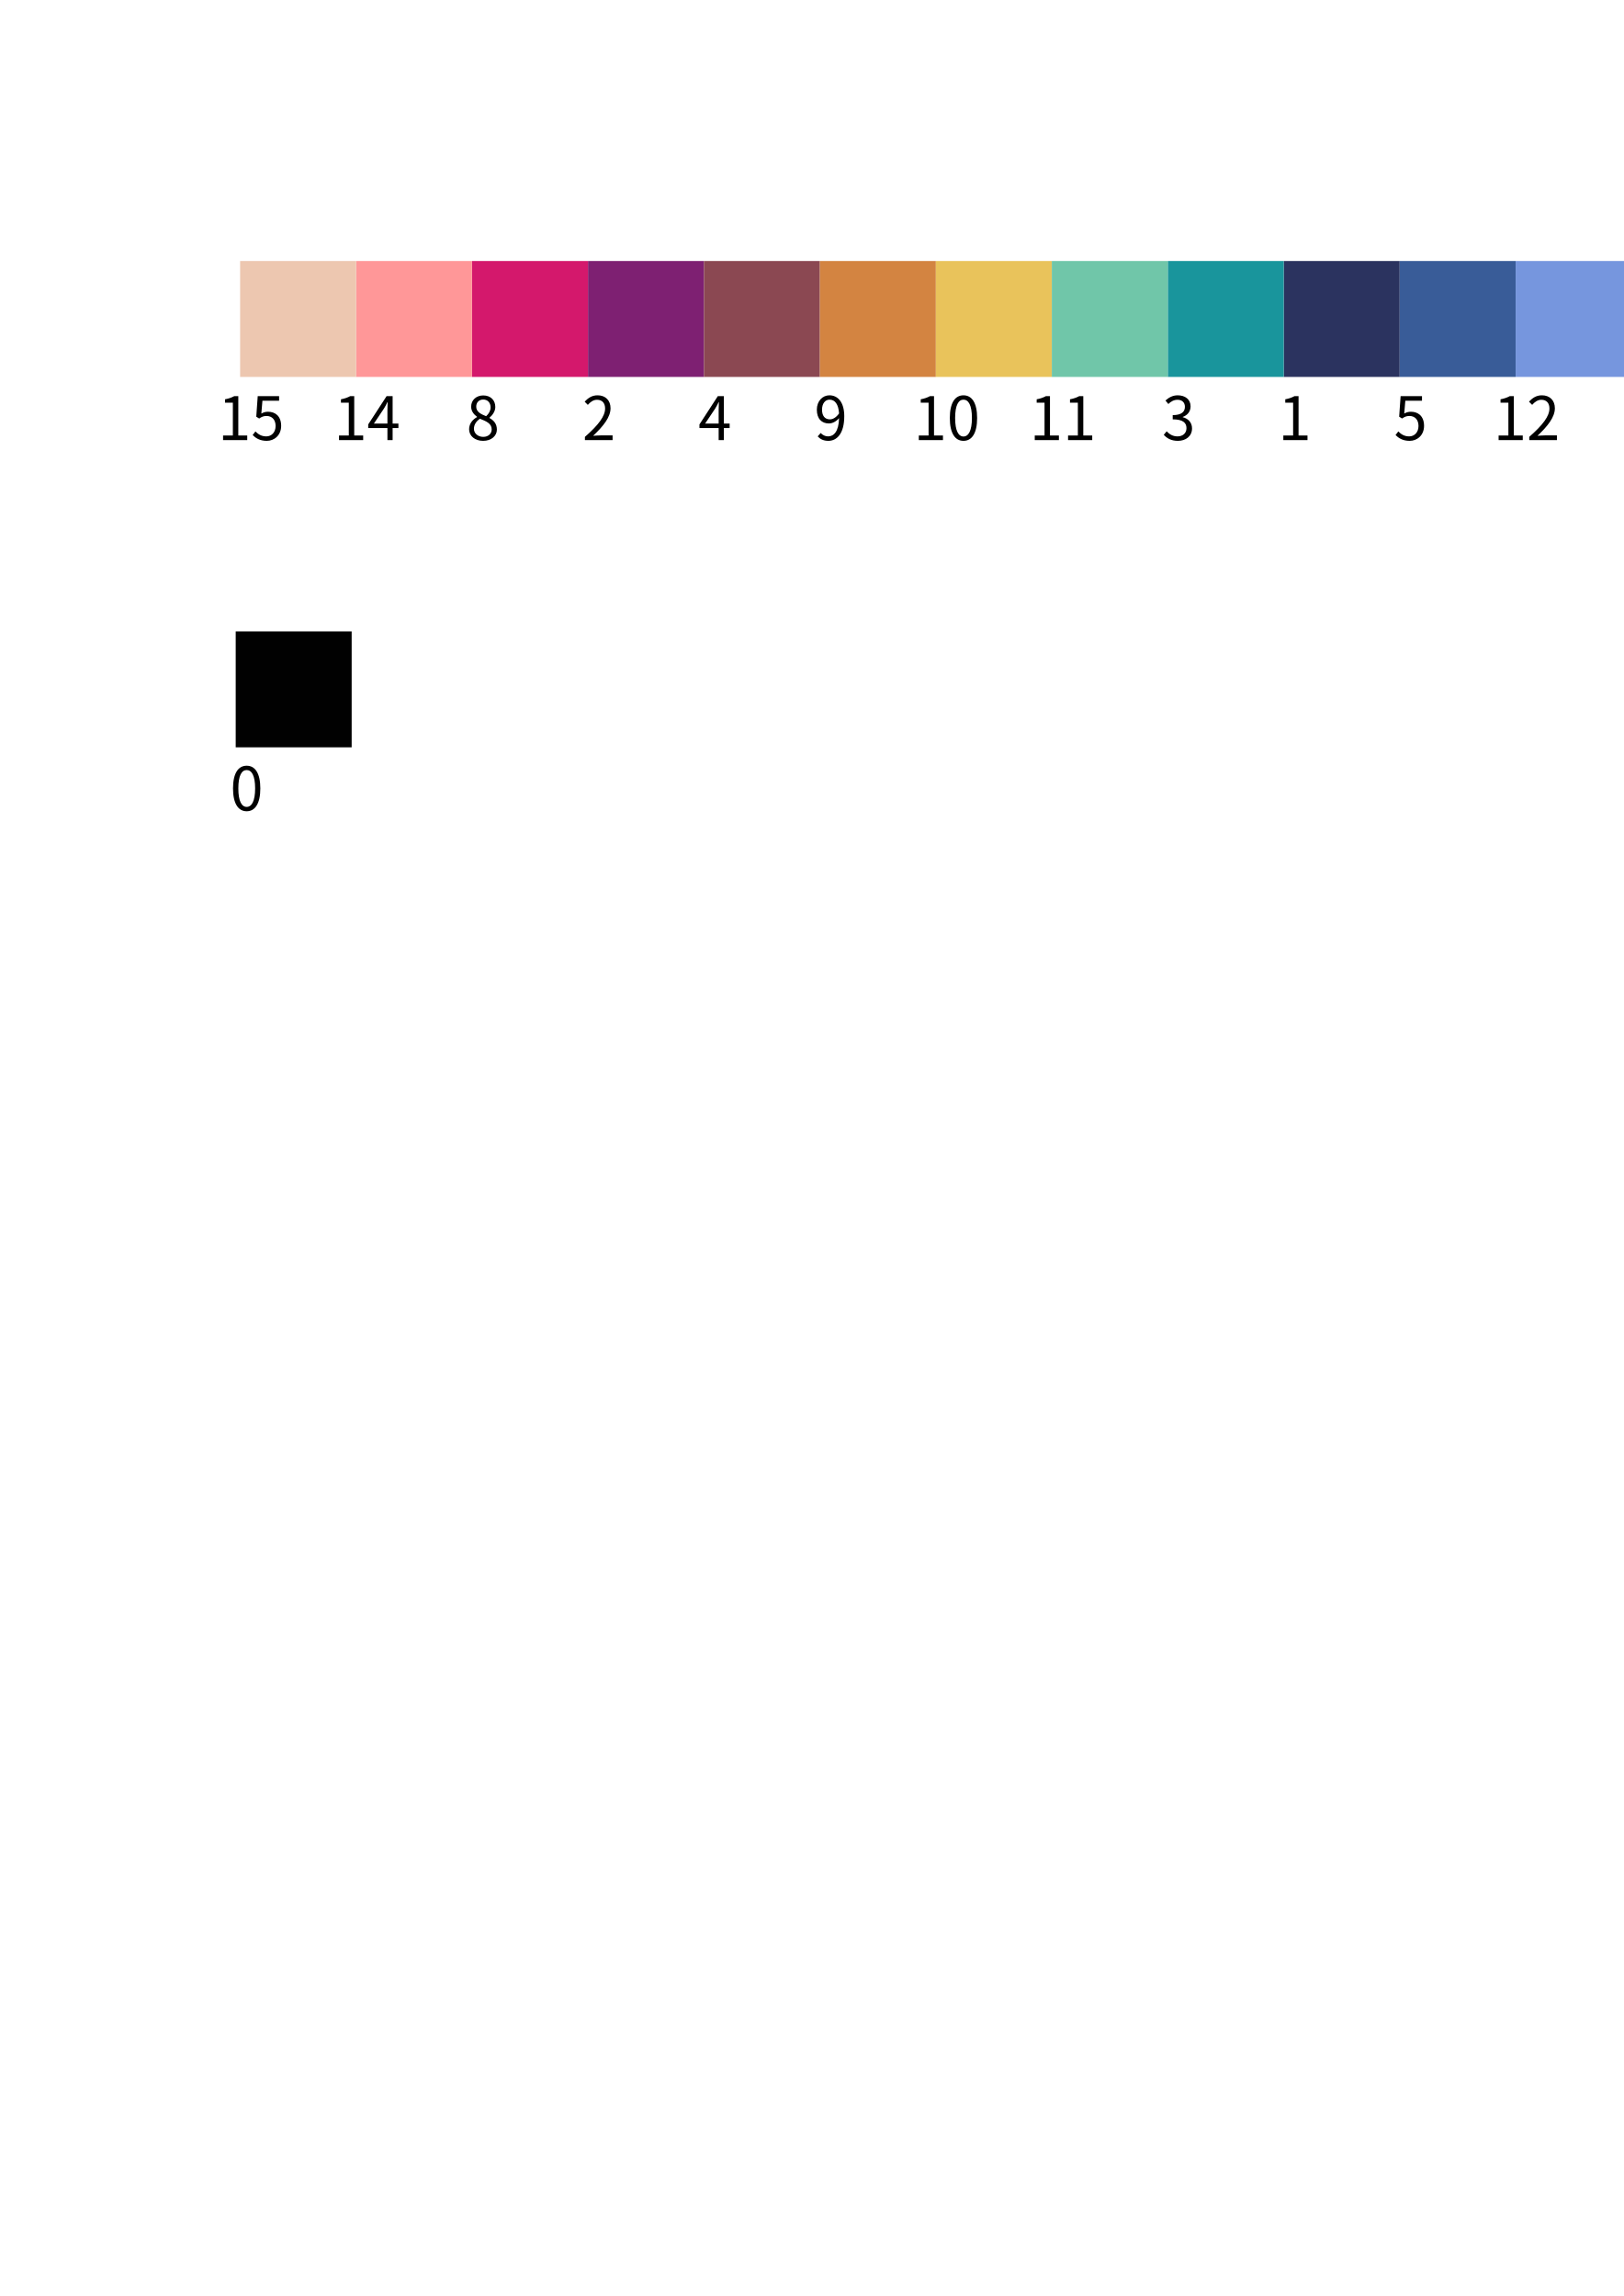
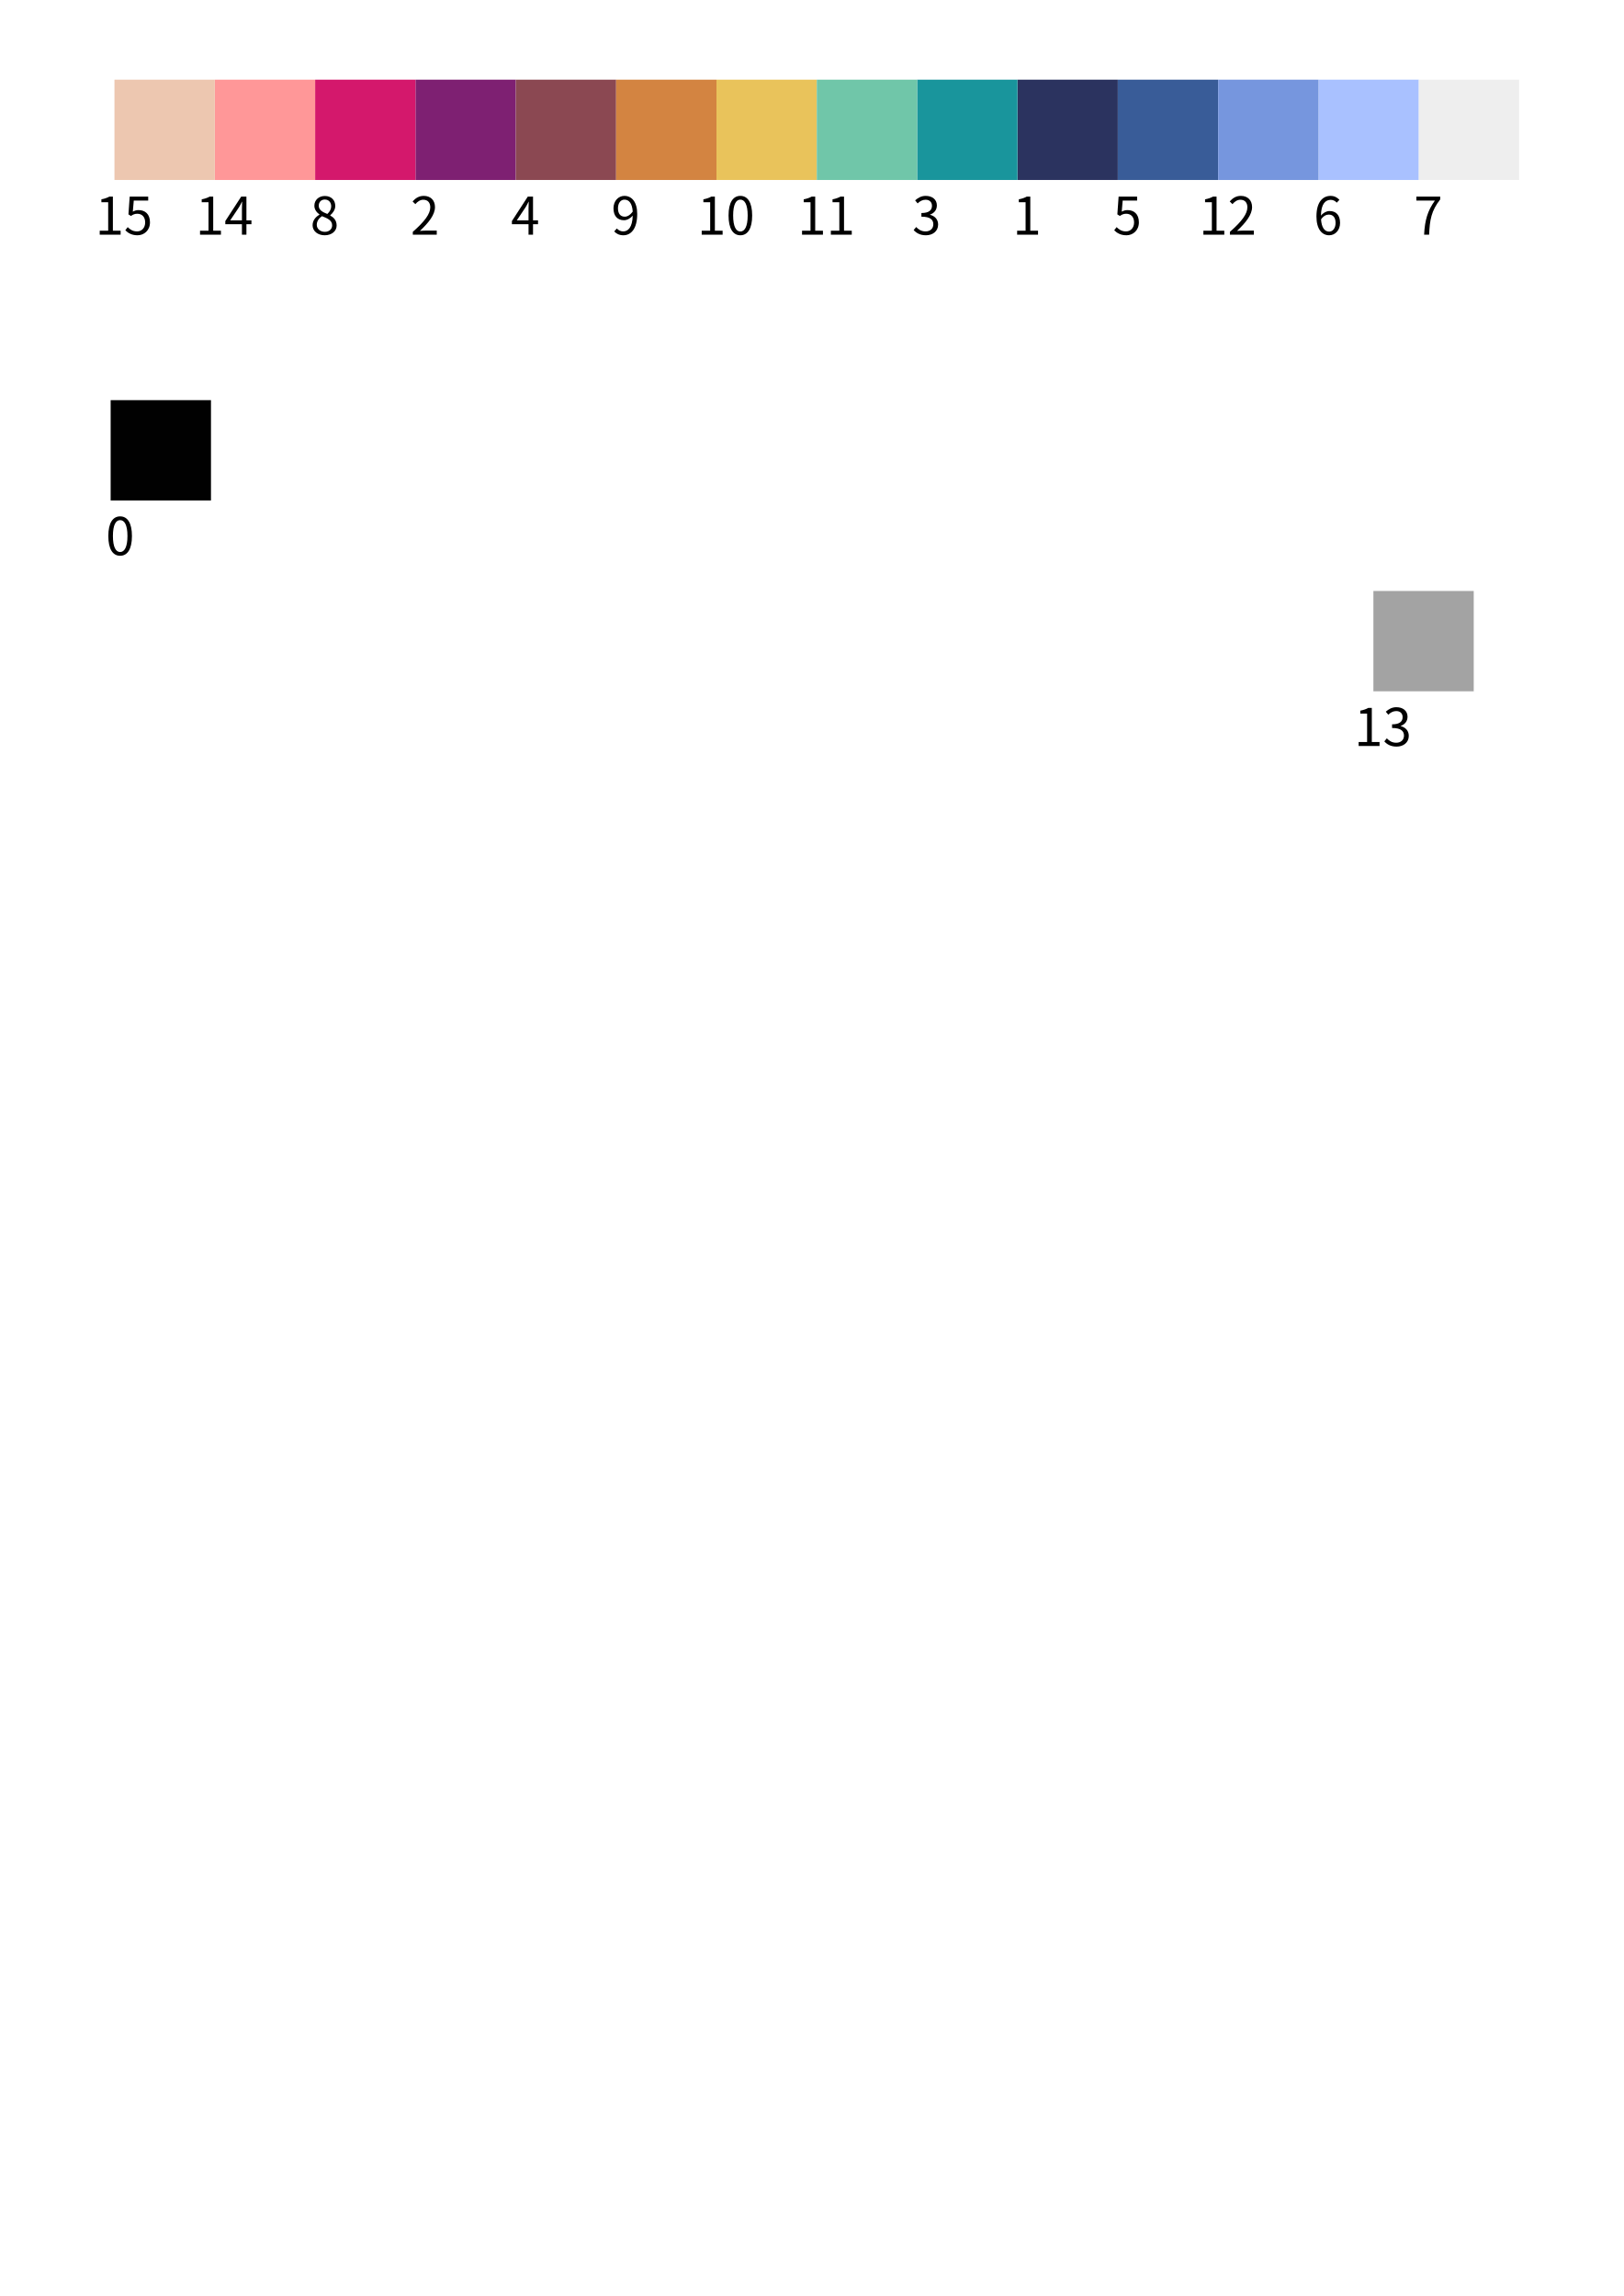
<svg xmlns="http://www.w3.org/2000/svg" width="210mm" height="297mm" viewBox="0 0 210 297" version="1.1" id="svg8">
  <defs id="defs2" />
  <g id="layer1">
-     <g id="g1066" transform="translate(23.59071,-16.27577)">
-       <rect style="fill:#010101;fill-opacity:1;stroke-width:0.078;stroke-linejoin:round;paint-order:stroke fill markers;stop-color:#000000" id="rect833" width="14.997" height="14.997" x="6.894" y="97.95" />
-       <text xml:space="preserve" style="font-size:7.761px;line-height:0;font-family:'Noto Sans CJK HK';-inkscape-font-specification:'Noto Sans CJK HK';text-align:center;text-decoration:none;text-decoration-line:none;text-decoration-color:#000000;text-anchor:middle;fill:#010101;fill-opacity:1;stroke-width:0.265;stroke-linejoin:round;paint-order:stroke fill markers;stop-color:#000000" x="14.393" y="121.121" id="text869">
-         <tspan id="tspan867" x="14.393" y="121.121" style="stroke-width:0.265">0</tspan>
+     <g id="g1066" transform="matrix(0.8652669,0,0,0.8652669,8.345326,-32.99101)" style="stroke-width:1.156">
+       <rect style="fill:#010101;fill-opacity:1;stroke-width:0.09;stroke-linejoin:round;paint-order:stroke fill markers;stop-color:#000000" id="rect833" width="14.997" height="14.997" x="6.894" y="97.95" />
+       <text xml:space="preserve" style="font-size:7.761px;line-height:0;font-family:'Noto Sans CJK HK';-inkscape-font-specification:'Noto Sans CJK HK';text-align:center;text-decoration:none;text-decoration-line:none;text-decoration-color:#000000;text-anchor:middle;fill:#010101;fill-opacity:1;stroke-width:0.306;stroke-linejoin:round;paint-order:stroke fill markers;stop-color:#000000" x="14.393" y="121.121" id="text869">
+         <tspan id="tspan867" x="14.393" y="121.121" style="stroke-width:0.306">0</tspan>
      </text>
    </g>
-     <g id="g1061" transform="translate(144.1388,-64.18869)">
-       <rect style="fill:#2b335f;fill-opacity:1;stroke-width:0.078;stroke-linejoin:round;paint-order:stroke fill markers;stop-color:#000000" id="rect871" width="14.997" height="14.997" x="21.892" y="97.95" />
-       <text xml:space="preserve" style="font-size:7.761px;line-height:0;font-family:'Noto Sans CJK HK';-inkscape-font-specification:'Noto Sans CJK HK';text-align:center;text-decoration:none;text-decoration-line:none;text-decoration-color:#000000;text-anchor:middle;fill:#010101;fill-opacity:1;stroke-width:0.265;stroke-linejoin:round;paint-order:stroke fill markers;stop-color:#000000" x="29.39" y="121.121" id="text875">
-         <tspan id="tspan873" x="29.39" y="121.121" style="stroke-width:0.265">1</tspan>
+     <g id="g1061" transform="matrix(0.8652669,0,0,0.8652669,112.6516,-74.44847)" style="stroke-width:1.156">
+       <rect style="fill:#2b335f;fill-opacity:1;stroke-width:0.09;stroke-linejoin:round;paint-order:stroke fill markers;stop-color:#000000" id="rect871" width="14.997" height="14.997" x="21.892" y="97.95" />
+       <text xml:space="preserve" style="font-size:7.761px;line-height:0;font-family:'Noto Sans CJK HK';-inkscape-font-specification:'Noto Sans CJK HK';text-align:center;text-decoration:none;text-decoration-line:none;text-decoration-color:#000000;text-anchor:middle;fill:#010101;fill-opacity:1;stroke-width:0.306;stroke-linejoin:round;paint-order:stroke fill markers;stop-color:#000000" x="29.39" y="121.121" id="text875">
+         <tspan id="tspan873" x="29.39" y="121.121" style="stroke-width:0.306">1</tspan>
      </text>
    </g>
-     <g id="g1056" transform="translate(39.15834,-64.18869)">
-       <rect style="fill:#7e2072;fill-opacity:1;stroke-width:0.078;stroke-linejoin:round;paint-order:stroke fill markers;stop-color:#000000" id="rect877" width="14.997" height="14.997" x="36.889" y="97.95" />
-       <text xml:space="preserve" style="font-size:7.761px;line-height:0;font-family:'Noto Sans CJK HK';-inkscape-font-specification:'Noto Sans CJK HK';text-align:center;text-decoration:none;text-decoration-line:none;text-decoration-color:#000000;text-anchor:middle;fill:#010101;fill-opacity:1;stroke-width:0.265;stroke-linejoin:round;paint-order:stroke fill markers;stop-color:#000000" x="44.387" y="121.121" id="text881">
-         <tspan id="tspan879" x="44.387" y="121.121" style="stroke-width:0.265">2</tspan>
+     <g id="g1056" transform="matrix(0.8652669,0,0,0.8652669,21.81548,-74.44847)" style="stroke-width:1.156">
+       <rect style="fill:#7e2072;fill-opacity:1;stroke-width:0.09;stroke-linejoin:round;paint-order:stroke fill markers;stop-color:#000000" id="rect877" width="14.997" height="14.997" x="36.889" y="97.95" />
+       <text xml:space="preserve" style="font-size:7.761px;line-height:0;font-family:'Noto Sans CJK HK';-inkscape-font-specification:'Noto Sans CJK HK';text-align:center;text-decoration:none;text-decoration-line:none;text-decoration-color:#000000;text-anchor:middle;fill:#010101;fill-opacity:1;stroke-width:0.306;stroke-linejoin:round;paint-order:stroke fill markers;stop-color:#000000" x="44.387" y="121.121" id="text881">
+         <tspan id="tspan879" x="44.387" y="121.121" style="stroke-width:0.306">2</tspan>
      </text>
    </g>
-     <g id="g1051" transform="translate(99.14718,-64.18869)">
-       <rect style="fill:#19959c;fill-opacity:1;stroke-width:0.078;stroke-linejoin:round;paint-order:stroke fill markers;stop-color:#000000" id="rect883" width="14.997" height="14.997" x="51.886" y="97.95" />
-       <text xml:space="preserve" style="font-size:7.761px;line-height:0;font-family:'Noto Sans CJK HK';-inkscape-font-specification:'Noto Sans CJK HK';text-align:center;text-decoration:none;text-decoration-line:none;text-decoration-color:#000000;text-anchor:middle;fill:#010101;fill-opacity:1;stroke-width:0.265;stroke-linejoin:round;paint-order:stroke fill markers;stop-color:#000000" x="59.385" y="121.121" id="text887">
-         <tspan id="tspan885" x="59.385" y="121.121" style="stroke-width:0.265">3</tspan>
+     <g id="g1051" transform="matrix(0.8652669,0,0,0.8652669,73.72184,-74.44847)" style="stroke-width:1.156">
+       <rect style="fill:#19959c;fill-opacity:1;stroke-width:0.09;stroke-linejoin:round;paint-order:stroke fill markers;stop-color:#000000" id="rect883" width="14.997" height="14.997" x="51.886" y="97.95" />
+       <text xml:space="preserve" style="font-size:7.761px;line-height:0;font-family:'Noto Sans CJK HK';-inkscape-font-specification:'Noto Sans CJK HK';text-align:center;text-decoration:none;text-decoration-line:none;text-decoration-color:#000000;text-anchor:middle;fill:#010101;fill-opacity:1;stroke-width:0.306;stroke-linejoin:round;paint-order:stroke fill markers;stop-color:#000000" x="59.385" y="121.121" id="text887">
+         <tspan id="tspan885" x="59.385" y="121.121" style="stroke-width:0.306">3</tspan>
      </text>
    </g>
-     <g id="g1037" transform="translate(24.16114,-64.18869)">
-       <rect style="fill:#8b4852;fill-opacity:1;stroke-width:0.078;stroke-linejoin:round;paint-order:stroke fill markers;stop-color:#000000" id="rect889" width="14.997" height="14.997" x="66.883" y="97.95" />
-       <text xml:space="preserve" style="font-size:7.761px;line-height:0;font-family:'Noto Sans CJK HK';-inkscape-font-specification:'Noto Sans CJK HK';text-align:center;text-decoration:none;text-decoration-line:none;text-decoration-color:#000000;text-anchor:middle;fill:#010101;fill-opacity:1;stroke-width:0.265;stroke-linejoin:round;paint-order:stroke fill markers;stop-color:#000000" x="74.382" y="121.121" id="text893">
-         <tspan id="tspan891" x="74.382" y="121.121" style="stroke-width:0.265">4</tspan>
+     <g id="g1037" transform="matrix(0.8652669,0,0,0.8652669,8.838897,-74.44847)" style="stroke-width:1.156">
+       <rect style="fill:#8b4852;fill-opacity:1;stroke-width:0.09;stroke-linejoin:round;paint-order:stroke fill markers;stop-color:#000000" id="rect889" width="14.997" height="14.997" x="66.883" y="97.95" />
+       <text xml:space="preserve" style="font-size:7.761px;line-height:0;font-family:'Noto Sans CJK HK';-inkscape-font-specification:'Noto Sans CJK HK';text-align:center;text-decoration:none;text-decoration-line:none;text-decoration-color:#000000;text-anchor:middle;fill:#010101;fill-opacity:1;stroke-width:0.306;stroke-linejoin:round;paint-order:stroke fill markers;stop-color:#000000" x="74.382" y="121.121" id="text893">
+         <tspan id="tspan891" x="74.382" y="121.121" style="stroke-width:0.306">4</tspan>
      </text>
    </g>
-     <g id="g1032" transform="translate(99.14717,-64.18869)">
-       <rect style="fill:#395c98;fill-opacity:1;stroke-width:0.078;stroke-linejoin:round;paint-order:stroke fill markers;stop-color:#000000" id="rect895" width="14.997" height="14.997" x="81.88" y="97.95" />
-       <text xml:space="preserve" style="font-size:7.761px;line-height:0;font-family:'Noto Sans CJK HK';-inkscape-font-specification:'Noto Sans CJK HK';text-align:center;text-decoration:none;text-decoration-line:none;text-decoration-color:#000000;text-anchor:middle;fill:#010101;fill-opacity:1;stroke-width:0.265;stroke-linejoin:round;paint-order:stroke fill markers;stop-color:#000000" x="89.379" y="121.121" id="text899">
-         <tspan id="tspan897" x="89.379" y="121.121" style="stroke-width:0.265">5</tspan>
+     <g id="g1032" transform="matrix(0.8652669,0,0,0.8652669,73.72183,-74.44847)" style="stroke-width:1.156">
+       <rect style="fill:#395c98;fill-opacity:1;stroke-width:0.09;stroke-linejoin:round;paint-order:stroke fill markers;stop-color:#000000" id="rect895" width="14.997" height="14.997" x="81.88" y="97.95" />
+       <text xml:space="preserve" style="font-size:7.761px;line-height:0;font-family:'Noto Sans CJK HK';-inkscape-font-specification:'Noto Sans CJK HK';text-align:center;text-decoration:none;text-decoration-line:none;text-decoration-color:#000000;text-anchor:middle;fill:#010101;fill-opacity:1;stroke-width:0.306;stroke-linejoin:round;paint-order:stroke fill markers;stop-color:#000000" x="89.379" y="121.121" id="text899">
+         <tspan id="tspan897" x="89.379" y="121.121" style="stroke-width:0.306">5</tspan>
      </text>
    </g>
-     <g id="g1027" transform="translate(114.1444,-64.18869)">
-       <rect style="fill:#a9c1ff;fill-opacity:1;stroke-width:0.078;stroke-linejoin:round;paint-order:stroke fill markers;stop-color:#000000" id="rect901" width="14.997" height="14.997" x="96.878" y="97.95" />
-       <text xml:space="preserve" style="font-size:7.761px;line-height:0;font-family:'Noto Sans CJK HK';-inkscape-font-specification:'Noto Sans CJK HK';text-align:center;text-decoration:none;text-decoration-line:none;text-decoration-color:#000000;text-anchor:middle;fill:#010101;fill-opacity:1;stroke-width:0.265;stroke-linejoin:round;paint-order:stroke fill markers;stop-color:#000000" x="104.376" y="121.121" id="text905">
-         <tspan id="tspan903" x="104.376" y="121.121" style="stroke-width:0.265">6</tspan>
+     <g id="g1027" transform="matrix(0.8652669,0,0,0.8652669,86.69842,-74.44847)" style="stroke-width:1.156">
+       <rect style="fill:#a9c1ff;fill-opacity:1;stroke-width:0.09;stroke-linejoin:round;paint-order:stroke fill markers;stop-color:#000000" id="rect901" width="14.997" height="14.997" x="96.878" y="97.95" />
+       <text xml:space="preserve" style="font-size:7.761px;line-height:0;font-family:'Noto Sans CJK HK';-inkscape-font-specification:'Noto Sans CJK HK';text-align:center;text-decoration:none;text-decoration-line:none;text-decoration-color:#000000;text-anchor:middle;fill:#010101;fill-opacity:1;stroke-width:0.306;stroke-linejoin:round;paint-order:stroke fill markers;stop-color:#000000" x="104.376" y="121.121" id="text905">
+         <tspan id="tspan903" x="104.376" y="121.121" style="stroke-width:0.306">6</tspan>
      </text>
    </g>
-     <g id="g1022" transform="translate(114.1444,-64.18869)">
-       <rect style="fill:#eeeeee;fill-opacity:1;stroke-width:0.078;stroke-linejoin:round;paint-order:stroke fill markers;stop-color:#000000" id="rect907" width="14.997" height="14.997" x="111.875" y="97.95" />
-       <text xml:space="preserve" style="font-size:7.761px;line-height:0;font-family:'Noto Sans CJK HK';-inkscape-font-specification:'Noto Sans CJK HK';text-align:center;text-decoration:none;text-decoration-line:none;text-decoration-color:#000000;text-anchor:middle;fill:#010101;fill-opacity:1;stroke-width:0.265;stroke-linejoin:round;paint-order:stroke fill markers;stop-color:#000000" x="119.373" y="121.121" id="text911">
-         <tspan id="tspan909" x="119.373" y="121.121" style="stroke-width:0.265">7</tspan>
+     <g id="g1022" transform="matrix(0.8652669,0,0,0.8652669,86.69842,-74.44847)" style="stroke-width:1.156">
+       <rect style="fill:#eeeeee;fill-opacity:1;stroke-width:0.09;stroke-linejoin:round;paint-order:stroke fill markers;stop-color:#000000" id="rect907" width="14.997" height="14.997" x="111.875" y="97.95" />
+       <text xml:space="preserve" style="font-size:7.761px;line-height:0;font-family:'Noto Sans CJK HK';-inkscape-font-specification:'Noto Sans CJK HK';text-align:center;text-decoration:none;text-decoration-line:none;text-decoration-color:#000000;text-anchor:middle;fill:#010101;fill-opacity:1;stroke-width:0.306;stroke-linejoin:round;paint-order:stroke fill markers;stop-color:#000000" x="119.373" y="121.121" id="text911">
+         <tspan id="tspan909" x="119.373" y="121.121" style="stroke-width:0.306">7</tspan>
      </text>
    </g>
-     <g id="g1017" transform="translate(-65.82211,-64.18869)">
-       <rect style="fill:#d4186c;fill-opacity:1;stroke-width:0.078;stroke-linejoin:round;paint-order:stroke fill markers;stop-color:#000000" id="rect913" width="14.997" height="14.997" x="126.872" y="97.95" />
-       <text xml:space="preserve" style="font-size:7.761px;line-height:0;font-family:'Noto Sans CJK HK';-inkscape-font-specification:'Noto Sans CJK HK';text-align:center;text-decoration:none;text-decoration-line:none;text-decoration-color:#000000;text-anchor:middle;fill:#010101;fill-opacity:1;stroke-width:0.265;stroke-linejoin:round;paint-order:stroke fill markers;stop-color:#000000" x="134.371" y="121.121" id="text917">
-         <tspan id="tspan915" x="134.371" y="121.121" style="stroke-width:0.265">8</tspan>
+     <g id="g1017" transform="matrix(0.8652669,0,0,0.8652669,-69.02063,-74.44847)" style="stroke-width:1.156">
+       <rect style="fill:#d4186c;fill-opacity:1;stroke-width:0.09;stroke-linejoin:round;paint-order:stroke fill markers;stop-color:#000000" id="rect913" width="14.997" height="14.997" x="126.872" y="97.95" />
+       <text xml:space="preserve" style="font-size:7.761px;line-height:0;font-family:'Noto Sans CJK HK';-inkscape-font-specification:'Noto Sans CJK HK';text-align:center;text-decoration:none;text-decoration-line:none;text-decoration-color:#000000;text-anchor:middle;fill:#010101;fill-opacity:1;stroke-width:0.306;stroke-linejoin:round;paint-order:stroke fill markers;stop-color:#000000" x="134.371" y="121.121" id="text917">
+         <tspan id="tspan915" x="134.371" y="121.121" style="stroke-width:0.306">8</tspan>
      </text>
    </g>
-     <g id="g1012" transform="translate(-35.82769,-64.18869)">
-       <rect style="fill:#d38441;fill-opacity:1;stroke-width:0.078;stroke-linejoin:round;paint-order:stroke fill markers;stop-color:#000000" id="rect919" width="14.997" height="14.997" x="141.869" y="97.95" />
-       <text xml:space="preserve" style="font-size:7.761px;line-height:0;font-family:'Noto Sans CJK HK';-inkscape-font-specification:'Noto Sans CJK HK';text-align:center;text-decoration:none;text-decoration-line:none;text-decoration-color:#000000;text-anchor:middle;fill:#010101;fill-opacity:1;stroke-width:0.265;stroke-linejoin:round;paint-order:stroke fill markers;stop-color:#000000" x="149.368" y="121.121" id="text923">
-         <tspan id="tspan921" x="149.368" y="121.121" style="stroke-width:0.265">9</tspan>
+     <g id="g1012" transform="matrix(0.8652669,0,0,0.8652669,-43.06745,-74.44847)" style="stroke-width:1.156">
+       <rect style="fill:#d38441;fill-opacity:1;stroke-width:0.09;stroke-linejoin:round;paint-order:stroke fill markers;stop-color:#000000" id="rect919" width="14.997" height="14.997" x="141.869" y="97.95" />
+       <text xml:space="preserve" style="font-size:7.761px;line-height:0;font-family:'Noto Sans CJK HK';-inkscape-font-specification:'Noto Sans CJK HK';text-align:center;text-decoration:none;text-decoration-line:none;text-decoration-color:#000000;text-anchor:middle;fill:#010101;fill-opacity:1;stroke-width:0.306;stroke-linejoin:round;paint-order:stroke fill markers;stop-color:#000000" x="149.368" y="121.121" id="text923">
+         <tspan id="tspan921" x="149.368" y="121.121" style="stroke-width:0.306">9</tspan>
      </text>
    </g>
-     <g id="g1007" transform="translate(-35.82769,-64.18869)">
-       <rect style="fill:#e9c35b;fill-opacity:1;stroke-width:0.078;stroke-linejoin:round;paint-order:stroke fill markers;stop-color:#000000" id="rect925" width="14.997" height="14.997" x="156.866" y="97.95" />
-       <text xml:space="preserve" style="font-size:7.761px;line-height:0;font-family:'Noto Sans CJK HK';-inkscape-font-specification:'Noto Sans CJK HK';text-align:center;text-decoration:none;text-decoration-line:none;text-decoration-color:#000000;text-anchor:middle;fill:#010101;fill-opacity:1;stroke-width:0.265;stroke-linejoin:round;paint-order:stroke fill markers;stop-color:#000000" x="164.365" y="121.121" id="text929">
-         <tspan id="tspan927" x="164.365" y="121.121" style="stroke-width:0.265">10</tspan>
+     <g id="g1007" transform="matrix(0.8652669,0,0,0.8652669,-43.06745,-74.44847)" style="stroke-width:1.156">
+       <rect style="fill:#e9c35b;fill-opacity:1;stroke-width:0.09;stroke-linejoin:round;paint-order:stroke fill markers;stop-color:#000000" id="rect925" width="14.997" height="14.997" x="156.866" y="97.95" />
+       <text xml:space="preserve" style="font-size:7.761px;line-height:0;font-family:'Noto Sans CJK HK';-inkscape-font-specification:'Noto Sans CJK HK';text-align:center;text-decoration:none;text-decoration-line:none;text-decoration-color:#000000;text-anchor:middle;fill:#010101;fill-opacity:1;stroke-width:0.306;stroke-linejoin:round;paint-order:stroke fill markers;stop-color:#000000" x="164.365" y="121.121" id="text929">
+         <tspan id="tspan927" x="164.365" y="121.121" style="stroke-width:0.306">10</tspan>
      </text>
    </g>
-     <g id="g1002" transform="translate(-35.82769,-64.18869)">
-       <rect style="fill:#70c6a9;fill-opacity:1;stroke-width:0.078;stroke-linejoin:round;paint-order:stroke fill markers;stop-color:#000000" id="rect931" width="14.997" height="14.997" x="171.864" y="97.95" />
-       <text xml:space="preserve" style="font-size:7.761px;line-height:0;font-family:'Noto Sans CJK HK';-inkscape-font-specification:'Noto Sans CJK HK';text-align:center;text-decoration:none;text-decoration-line:none;text-decoration-color:#000000;text-anchor:middle;fill:#010101;fill-opacity:1;stroke-width:0.265;stroke-linejoin:round;paint-order:stroke fill markers;stop-color:#000000" x="179.362" y="121.121" id="text935">
-         <tspan id="tspan933" x="179.362" y="121.121" style="stroke-width:0.265">11</tspan>
+     <g id="g1002" transform="matrix(0.8652669,0,0,0.8652669,-43.06745,-74.44847)" style="stroke-width:1.156">
+       <rect style="fill:#70c6a9;fill-opacity:1;stroke-width:0.09;stroke-linejoin:round;paint-order:stroke fill markers;stop-color:#000000" id="rect931" width="14.997" height="14.997" x="171.864" y="97.95" />
+       <text xml:space="preserve" style="font-size:7.761px;line-height:0;font-family:'Noto Sans CJK HK';-inkscape-font-specification:'Noto Sans CJK HK';text-align:center;text-decoration:none;text-decoration-line:none;text-decoration-color:#000000;text-anchor:middle;fill:#010101;fill-opacity:1;stroke-width:0.306;stroke-linejoin:round;paint-order:stroke fill markers;stop-color:#000000" x="179.362" y="121.121" id="text935">
+         <tspan id="tspan933" x="179.362" y="121.121" style="stroke-width:0.306">11</tspan>
      </text>
    </g>
-     <g id="g997" transform="translate(9.163924,-64.18869)">
-       <rect style="fill:#7696de;fill-opacity:1;stroke-width:0.078;stroke-linejoin:round;paint-order:stroke fill markers;stop-color:#000000" id="rect937" width="14.997" height="14.997" x="186.861" y="97.95" />
-       <text xml:space="preserve" style="font-size:7.761px;line-height:0;font-family:'Noto Sans CJK HK';-inkscape-font-specification:'Noto Sans CJK HK';text-align:center;text-decoration:none;text-decoration-line:none;text-decoration-color:#000000;text-anchor:middle;fill:#010101;fill-opacity:1;stroke-width:0.265;stroke-linejoin:round;paint-order:stroke fill markers;stop-color:#000000" x="194.359" y="121.121" id="text941">
-         <tspan id="tspan939" x="194.359" y="121.121" style="stroke-width:0.265">12</tspan>
+     <g id="g997" transform="matrix(0.8652669,0,0,0.8652669,-4.137695,-74.44847)" style="stroke-width:1.156">
+       <rect style="fill:#7696de;fill-opacity:1;stroke-width:0.09;stroke-linejoin:round;paint-order:stroke fill markers;stop-color:#000000" id="rect937" width="14.997" height="14.997" x="186.861" y="97.95" />
+       <text xml:space="preserve" style="font-size:7.761px;line-height:0;font-family:'Noto Sans CJK HK';-inkscape-font-specification:'Noto Sans CJK HK';text-align:center;text-decoration:none;text-decoration-line:none;text-decoration-color:#000000;text-anchor:middle;fill:#010101;fill-opacity:1;stroke-width:0.306;stroke-linejoin:round;paint-order:stroke fill markers;stop-color:#000000" x="194.359" y="121.121" id="text941">
+         <tspan id="tspan939" x="194.359" y="121.121" style="stroke-width:0.306">12</tspan>
      </text>
    </g>
-     <g id="g992" transform="translate(17.373,12.25255)">
-       <rect style="fill:#a3a3a3;fill-opacity:1;stroke-width:0.078;stroke-linejoin:round;paint-order:stroke fill markers;stop-color:#000000" id="rect943" width="14.997" height="14.997" x="201.858" y="97.95" />
-       <text xml:space="preserve" style="font-size:7.761px;line-height:0;font-family:'Noto Sans CJK HK';-inkscape-font-specification:'Noto Sans CJK HK';text-align:center;text-decoration:none;text-decoration-line:none;text-decoration-color:#000000;text-anchor:middle;fill:#010101;fill-opacity:1;stroke-width:0.265;stroke-linejoin:round;paint-order:stroke fill markers;stop-color:#000000" x="209.357" y="121.121" id="text947">
-         <tspan id="tspan945" x="209.357" y="121.121" style="stroke-width:0.265">13</tspan>
+     <g id="g992" transform="matrix(0.8652669,0,0,0.8652669,2.965349,-8.306403)" style="stroke-width:1.156">
+       <rect style="fill:#a3a3a3;fill-opacity:1;stroke-width:0.09;stroke-linejoin:round;paint-order:stroke fill markers;stop-color:#000000" id="rect943" width="14.997" height="14.997" x="201.858" y="97.95" />
+       <text xml:space="preserve" style="font-size:7.761px;line-height:0;font-family:'Noto Sans CJK HK';-inkscape-font-specification:'Noto Sans CJK HK';text-align:center;text-decoration:none;text-decoration-line:none;text-decoration-color:#000000;text-anchor:middle;fill:#010101;fill-opacity:1;stroke-width:0.306;stroke-linejoin:round;paint-order:stroke fill markers;stop-color:#000000" x="209.357" y="121.121" id="text947">
+         <tspan id="tspan945" x="209.357" y="121.121" style="stroke-width:0.306">13</tspan>
      </text>
    </g>
-     <g id="g987" transform="translate(-170.8026,-64.18869)">
-       <rect style="fill:#ff9798;fill-opacity:1;stroke-width:0.078;stroke-linejoin:round;paint-order:stroke fill markers;stop-color:#000000" id="rect949" width="14.997" height="14.997" x="216.855" y="97.95" />
-       <text xml:space="preserve" style="font-size:7.761px;line-height:0;font-family:'Noto Sans CJK HK';-inkscape-font-specification:'Noto Sans CJK HK';text-align:center;text-decoration:none;text-decoration-line:none;text-decoration-color:#000000;text-anchor:middle;fill:#010101;fill-opacity:1;stroke-width:0.265;stroke-linejoin:round;paint-order:stroke fill markers;stop-color:#000000" x="224.354" y="121.121" id="text953">
-         <tspan id="tspan951" x="224.354" y="121.121" style="stroke-width:0.265">14</tspan>
+     <g id="g987" transform="matrix(0.8652669,0,0,0.8652669,-159.8567,-74.44847)" style="stroke-width:1.156">
+       <rect style="fill:#ff9798;fill-opacity:1;stroke-width:0.09;stroke-linejoin:round;paint-order:stroke fill markers;stop-color:#000000" id="rect949" width="14.997" height="14.997" x="216.855" y="97.95" />
+       <text xml:space="preserve" style="font-size:7.761px;line-height:0;font-family:'Noto Sans CJK HK';-inkscape-font-specification:'Noto Sans CJK HK';text-align:center;text-decoration:none;text-decoration-line:none;text-decoration-color:#000000;text-anchor:middle;fill:#010101;fill-opacity:1;stroke-width:0.306;stroke-linejoin:round;paint-order:stroke fill markers;stop-color:#000000" x="224.354" y="121.121" id="text953">
+         <tspan id="tspan951" x="224.354" y="121.121" style="stroke-width:0.306">14</tspan>
      </text>
    </g>
-     <g id="g982" transform="translate(-200.797,-64.18869)">
-       <rect style="fill:#edc7b0;fill-opacity:1;stroke-width:0.078;stroke-linejoin:round;paint-order:stroke fill markers;stop-color:#000000" id="rect955" width="14.997" height="14.997" x="231.852" y="97.95" />
-       <text xml:space="preserve" style="font-size:7.761px;line-height:0;font-family:'Noto Sans CJK HK';-inkscape-font-specification:'Noto Sans CJK HK';text-align:center;text-decoration:none;text-decoration-line:none;text-decoration-color:#000000;text-anchor:middle;fill:#010101;fill-opacity:1;stroke-width:0.265;stroke-linejoin:round;paint-order:stroke fill markers;stop-color:#000000" x="239.351" y="121.121" id="text959">
-         <tspan id="tspan957" x="239.351" y="121.121" style="stroke-width:0.265">15</tspan>
+     <g id="g982" transform="matrix(0.8652669,0,0,0.8652669,-185.8099,-74.44847)" style="stroke-width:1.156">
+       <rect style="fill:#edc7b0;fill-opacity:1;stroke-width:0.09;stroke-linejoin:round;paint-order:stroke fill markers;stop-color:#000000" id="rect955" width="14.997" height="14.997" x="231.852" y="97.95" />
+       <text xml:space="preserve" style="font-size:7.761px;line-height:0;font-family:'Noto Sans CJK HK';-inkscape-font-specification:'Noto Sans CJK HK';text-align:center;text-decoration:none;text-decoration-line:none;text-decoration-color:#000000;text-anchor:middle;fill:#010101;fill-opacity:1;stroke-width:0.306;stroke-linejoin:round;paint-order:stroke fill markers;stop-color:#000000" x="239.351" y="121.121" id="text959">
+         <tspan id="tspan957" x="239.351" y="121.121" style="stroke-width:0.306">15</tspan>
      </text>
    </g>
  </g>
</svg>
